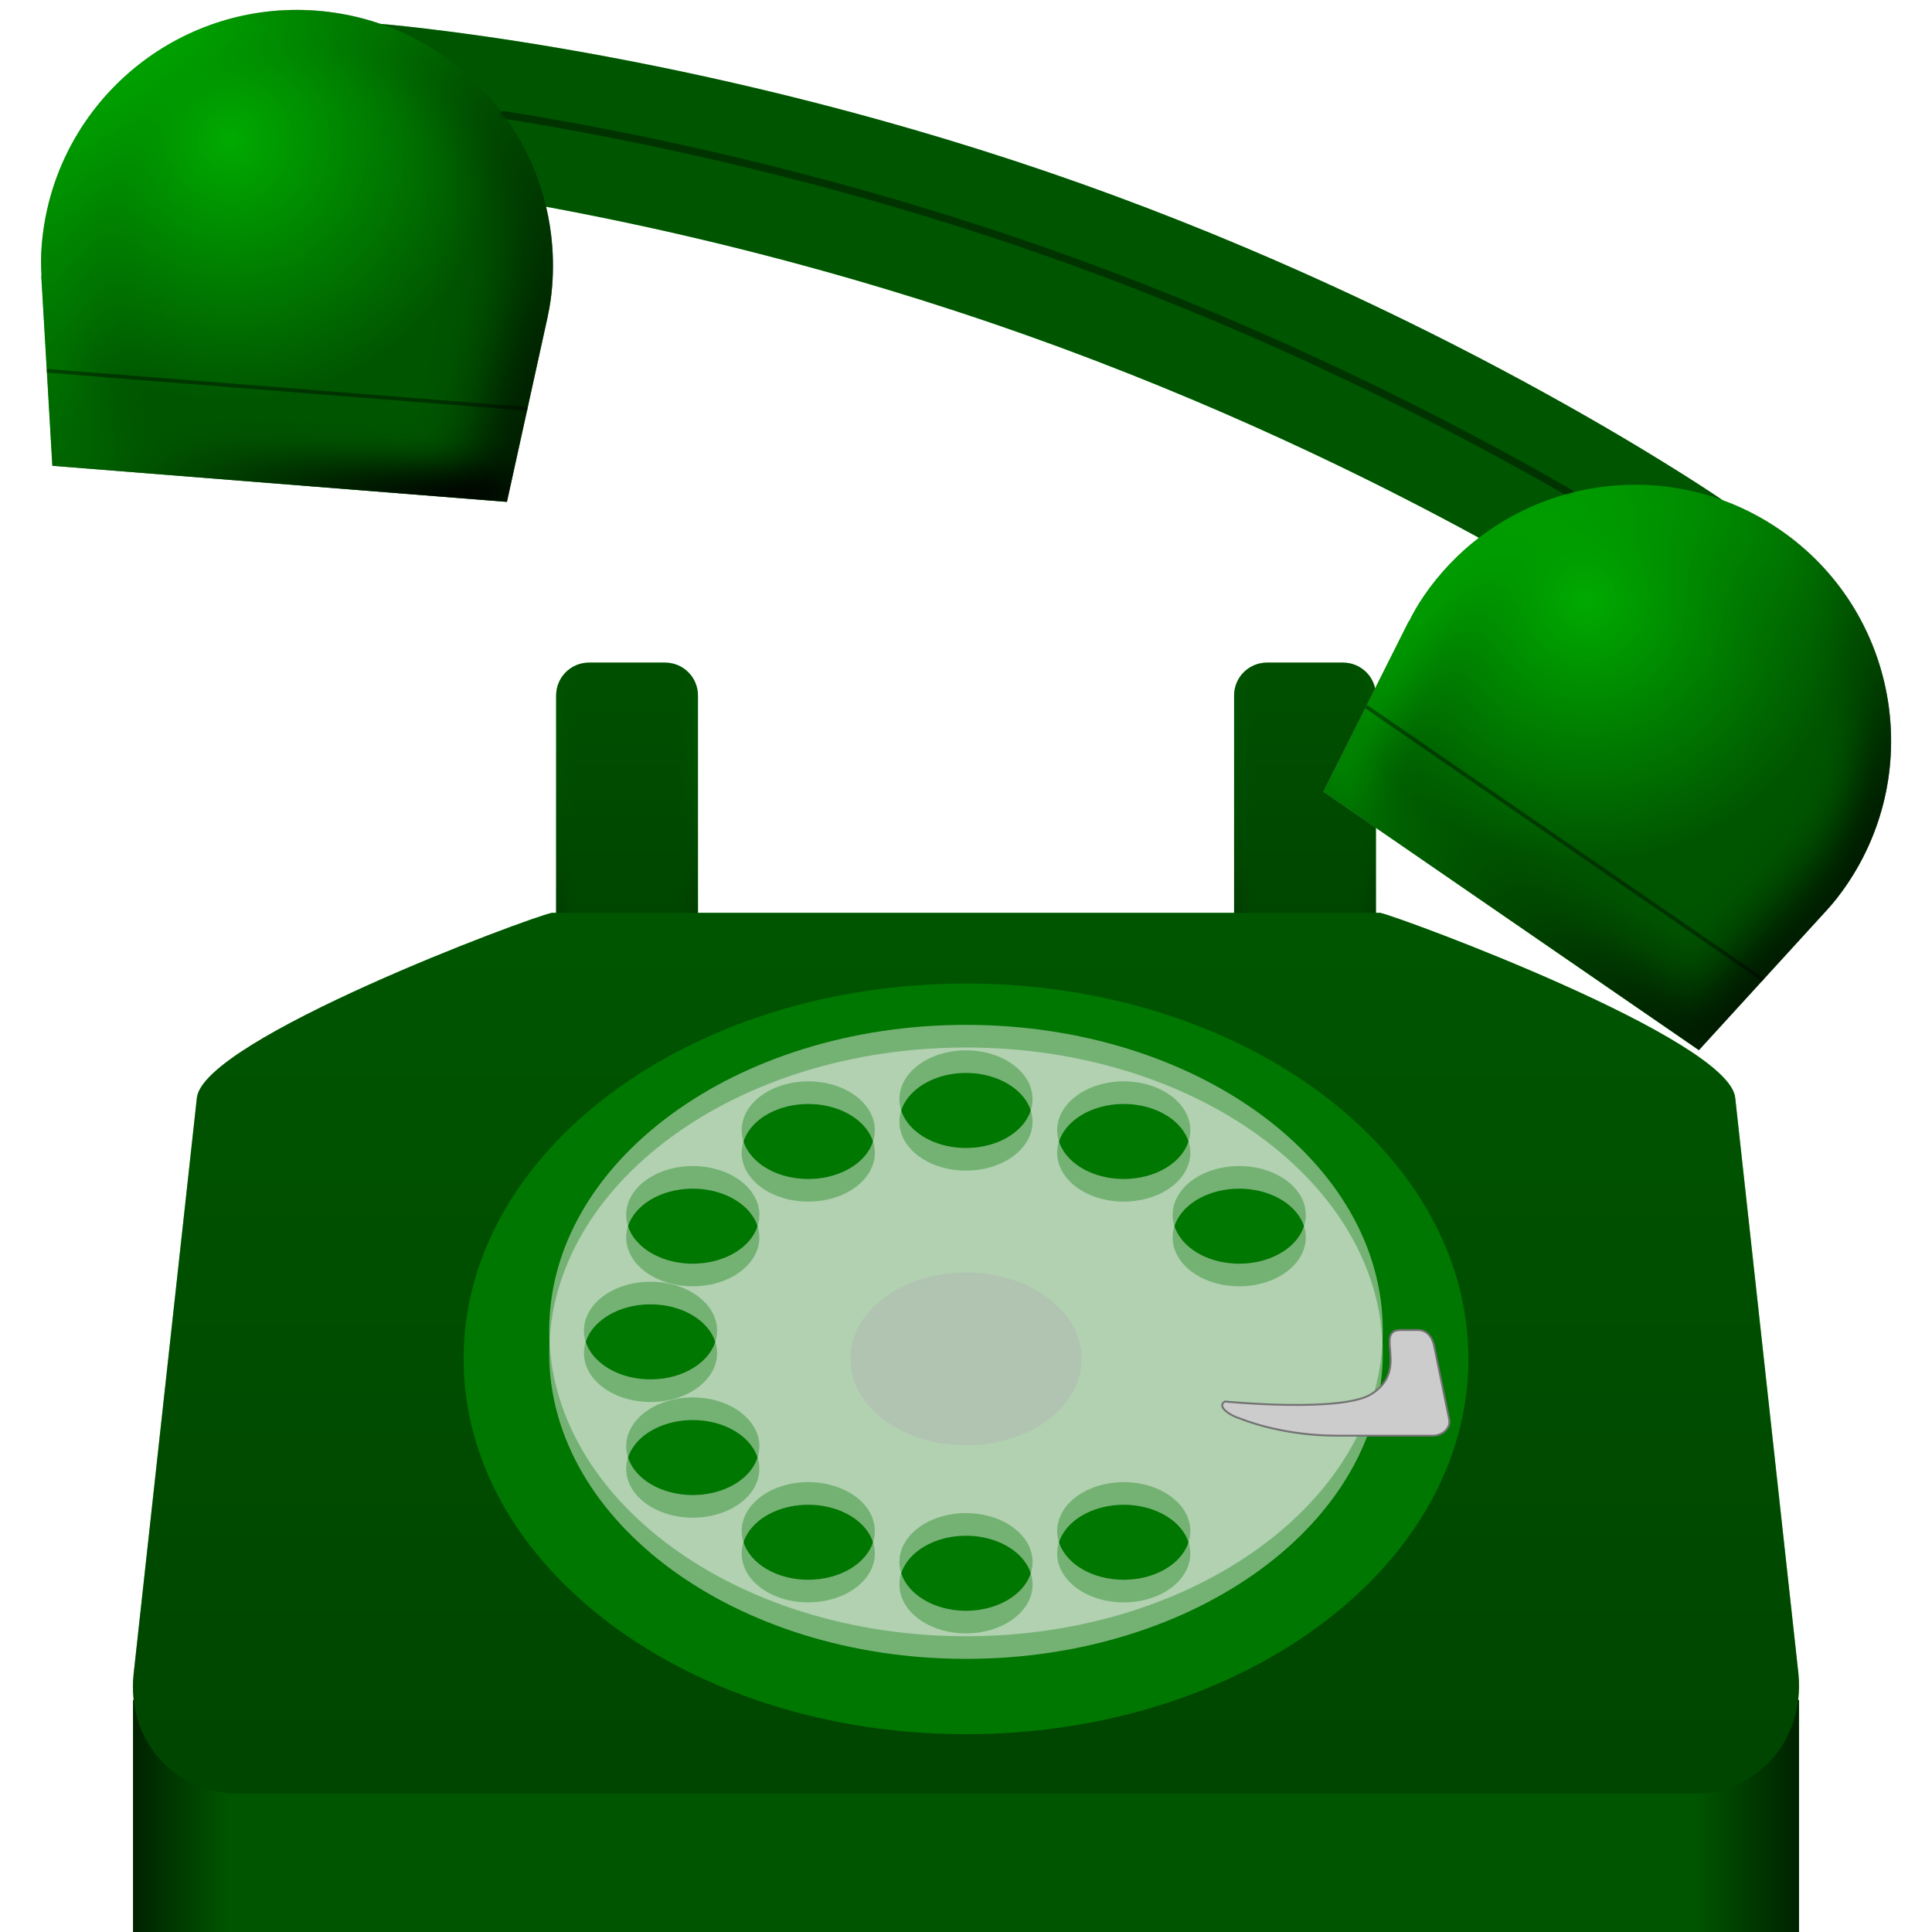
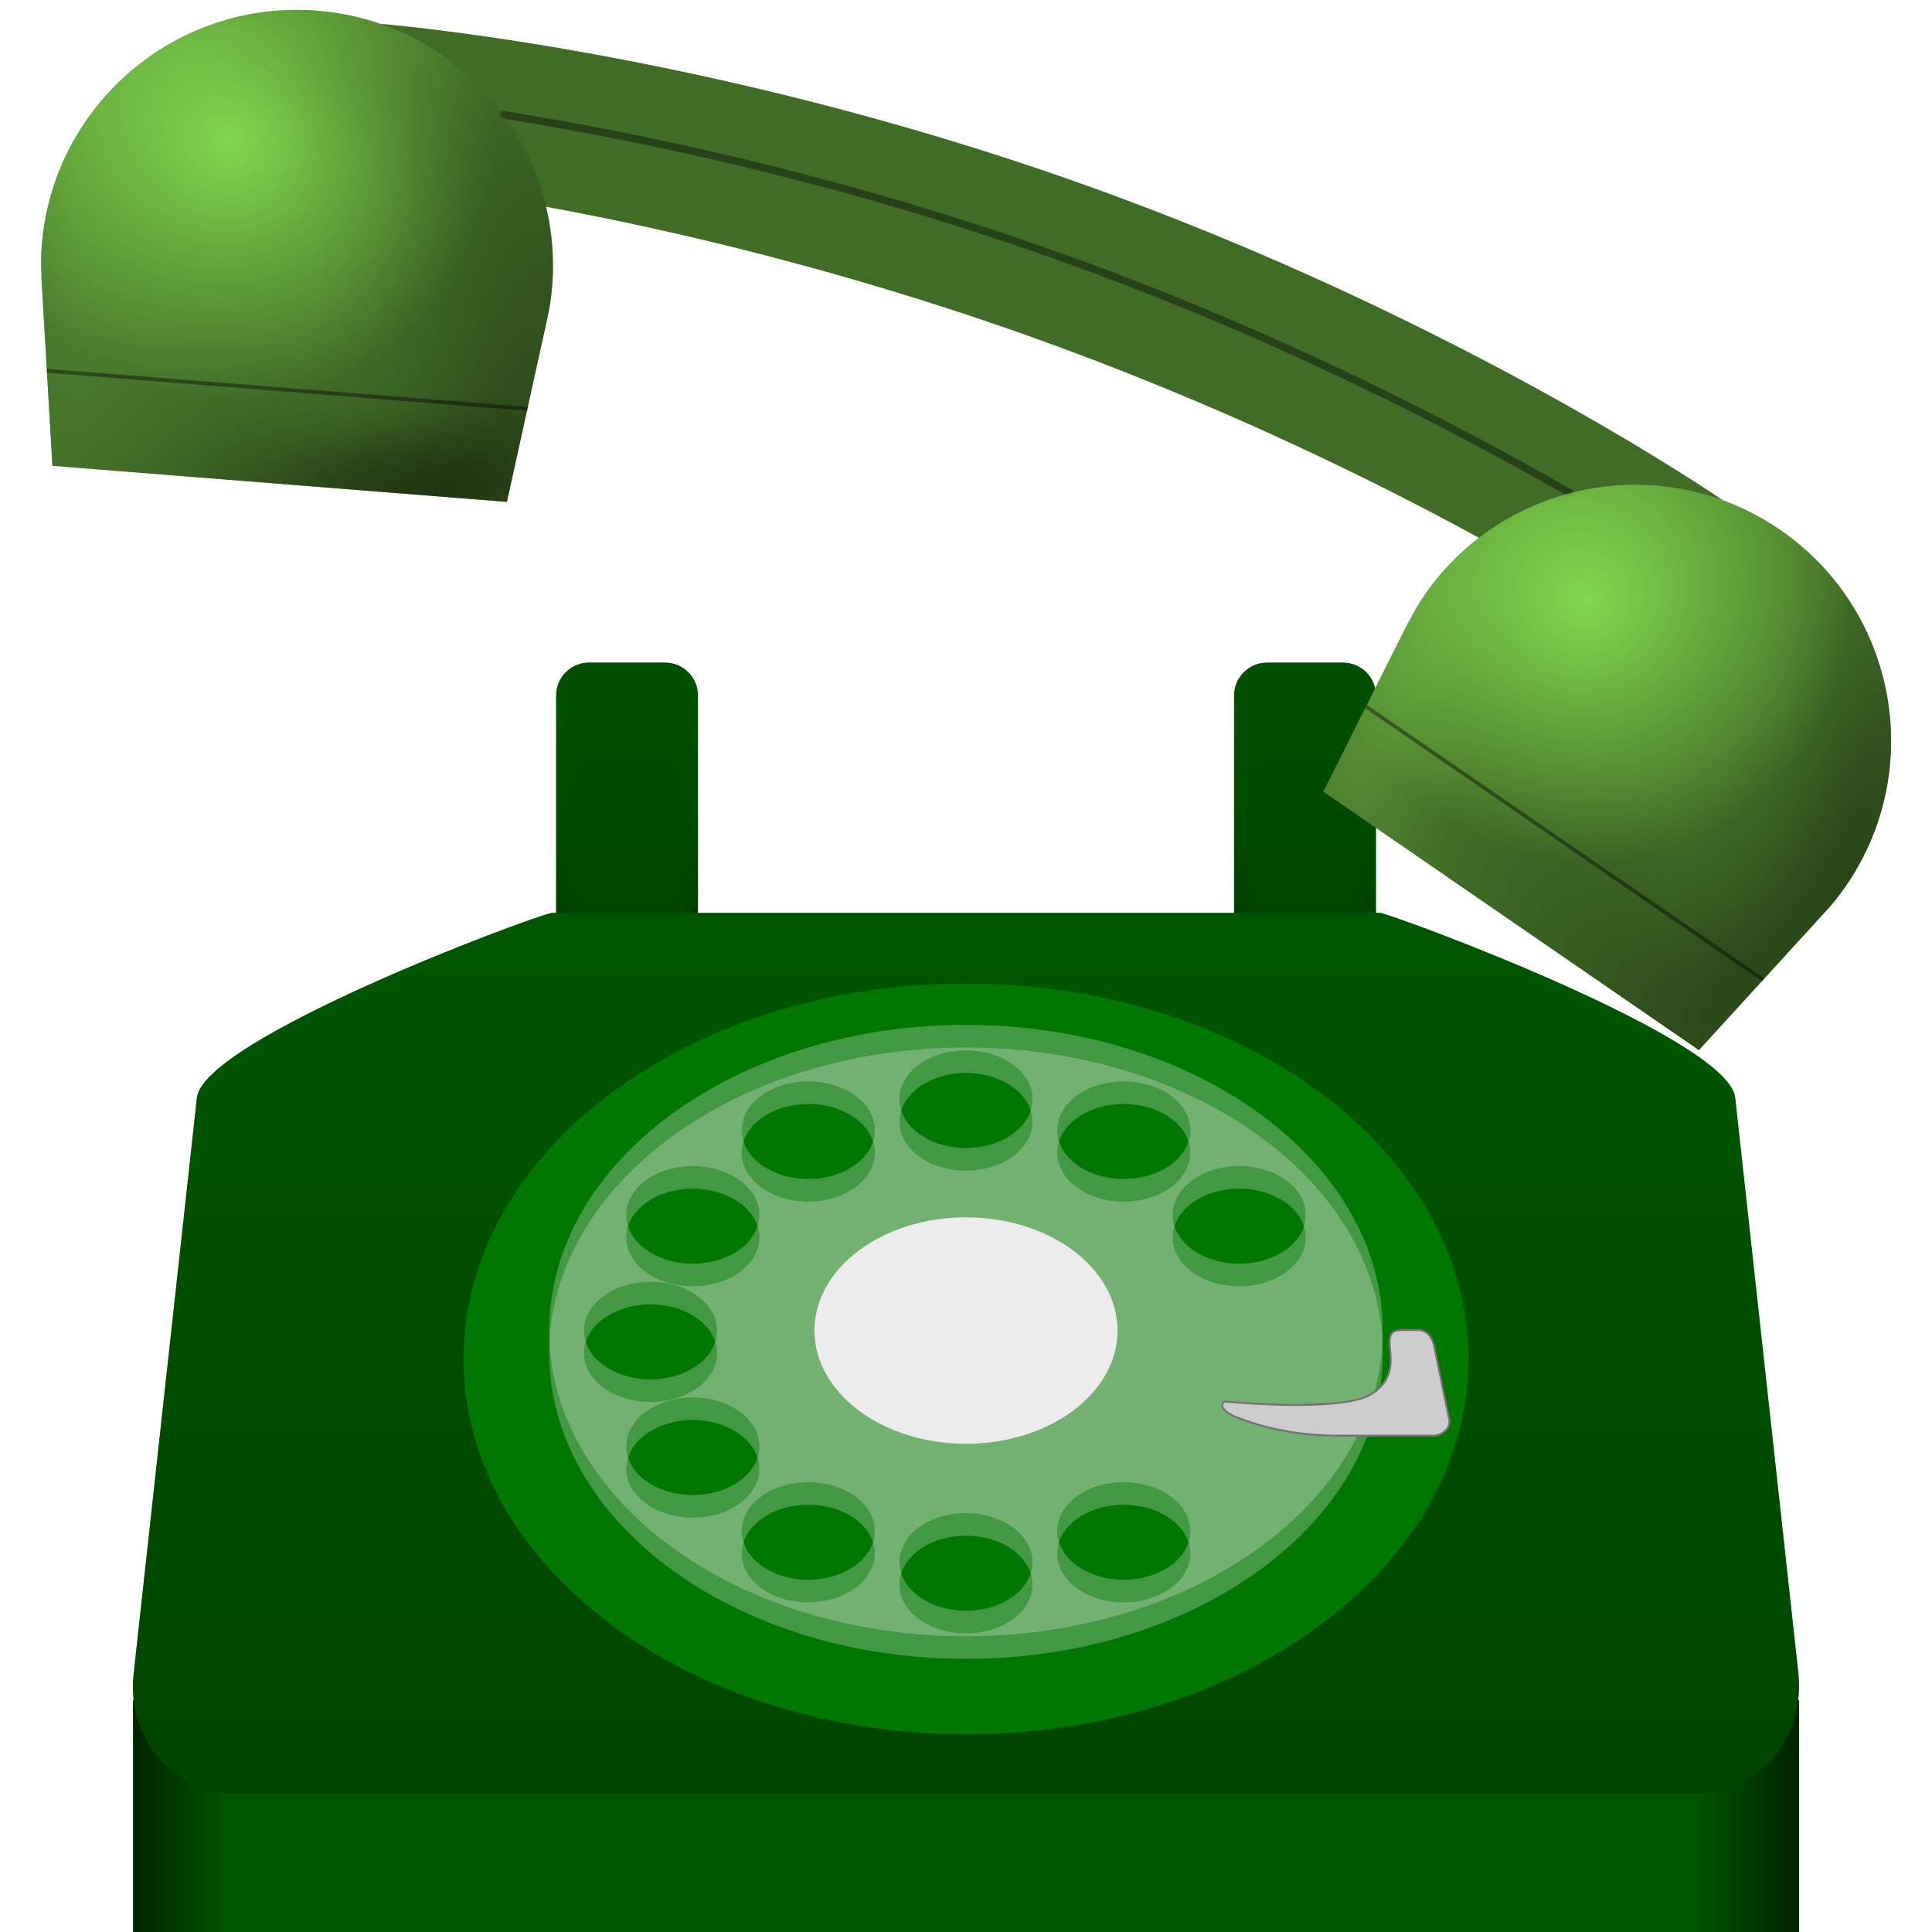
<svg xmlns="http://www.w3.org/2000/svg" xmlns:xlink="http://www.w3.org/1999/xlink" width="512" height="512" viewBox="0 0 135.467 135.467" version="1.1" id="svg5">
  <defs id="defs2">
    <linearGradient id="linearGradient90">
      <stop style="stop-color:#000000;stop-opacity:1;" offset="0" id="stop90" />
      <stop style="stop-color:#ffffff;stop-opacity:1;" offset="1" id="stop91" />
    </linearGradient>
    <linearGradient id="linearGradient88">
      <stop style="stop-color:#ffffff;stop-opacity:1;" offset="0" id="stop89" />
      <stop style="stop-color:#000000;stop-opacity:1;" offset="1" id="stop88" />
    </linearGradient>
    <linearGradient id="linearGradient29">
      <stop style="stop-color:#000000;stop-opacity:1;" offset="0" id="stop29" />
      <stop style="stop-color:#ffffff;stop-opacity:0;" offset="1" id="stop30" />
    </linearGradient>
    <linearGradient id="linearGradient16">
      <stop style="stop-color:#ffffff;stop-opacity:1;" offset="0" id="stop16" />
      <stop style="stop-color:#ffffff;stop-opacity:0;" offset="1" id="stop17" />
    </linearGradient>
    <linearGradient id="linearGradient10">
      <stop style="stop-color:#767676;stop-opacity:1;" offset="0" id="stop10" />
      <stop style="stop-color:#666666;stop-opacity:1;" offset="1" id="stop11" />
    </linearGradient>
    <linearGradient id="linearGradient5">
      <stop style="stop-color:#333333;stop-opacity:1;" offset="0" id="stop7" />
      <stop style="stop-color:#808080;stop-opacity:1;" offset="0.057" id="stop5" />
      <stop style="stop-color:#808080;stop-opacity:1;" offset="0.937" id="stop8" />
      <stop style="stop-color:#333333;stop-opacity:1;" offset="1" id="stop6" />
    </linearGradient>
    <linearGradient id="linearGradient2">
      <stop style="stop-color:#808080;stop-opacity:1;" offset="0" id="stop2" />
      <stop style="stop-color:#666666;stop-opacity:1;" offset="1" id="stop3" />
    </linearGradient>
    <linearGradient xlink:href="#linearGradient2" id="linearGradient3" x1="80.792" y1="52.809" x2="80.792" y2="140.202" gradientUnits="userSpaceOnUse" gradientTransform="matrix(1.28677,0,0,0.7470794,-36.13177,24.55382)" />
    <linearGradient xlink:href="#linearGradient5" id="linearGradient6" x1="10.045" y1="98.228" x2="126.856" y2="98.228" gradientUnits="userSpaceOnUse" gradientTransform="translate(-0.717506)" />
    <clipPath clipPathUnits="userSpaceOnUse" id="clipPath15">
      <path style="baseline-shift:baseline;display:inline;overflow:visible;vector-effect:none;fill:#00ffff;stroke-width:1;stroke-linecap:round;stroke-linejoin:round;stroke-miterlimit:12;paint-order:markers stroke fill;enable-background:accumulate;stop-color:#000000" d="m 124.796,-5.081 c -9.576,-2.566 -19.419,3.117 -21.985,12.692 -0.197,0.735 -0.315,1.418 -0.396,2.076 l -0.017,-0.005 -1.655,13.243 30.879,8.274 5.188,-12.296 c 0.256,-0.607 0.483,-1.272 0.678,-2.001 2.566,-9.576 -3.117,-19.418 -12.693,-21.984 z" id="path16" />
    </clipPath>
    <filter style="color-interpolation-filters:sRGB" id="filter16" x="-0.116" y="-0.118" width="1.233" height="1.236">
      <feGaussianBlur stdDeviation="2.019" id="feGaussianBlur16" />
    </filter>
    <radialGradient xlink:href="#linearGradient16" id="radialGradient17" cx="27.222" cy="4.008" fx="27.222" fy="4.008" r="18.681" gradientTransform="matrix(-1,0,0,0.9875854,138.1049,52.50493)" gradientUnits="userSpaceOnUse" />
    <radialGradient xlink:href="#linearGradient16" id="radialGradient18" gradientUnits="userSpaceOnUse" gradientTransform="matrix(1,0,0,0.9875854,-2.63827,52.50481)" cx="13.159" cy="5.388" fx="13.159" fy="5.388" r="18.681" />
    <clipPath clipPathUnits="userSpaceOnUse" id="clipPath28">
      <path style="baseline-shift:baseline;display:inline;overflow:visible;vector-effect:none;stroke-width:1;stroke-linecap:round;stroke-linejoin:round;stroke-miterlimit:12;paint-order:markers stroke fill;enable-background:accumulate;stop-color:#000000" d="m 34.504,5.956 c -1.28,0 -2.31,1.031 -2.31,2.31 V 24.919 c 0,1.28 1.031,2.31 2.31,2.31 h 5.324 c 1.28,0 2.31,-1.03 2.31,-2.31 V 8.266 c 0,-1.28 -1.031,-2.31 -2.31,-2.31 z m 47.537,0 c -1.28,0 -2.31,1.031 -2.31,2.31 V 24.919 c 0,1.28 1.031,2.31 2.31,2.31 h 5.324 c 1.28,0 2.31,-1.03 2.31,-2.31 V 8.266 c 0,-1.28 -1.031,-2.31 -2.31,-2.31 z" id="path29" />
    </clipPath>
    <filter style="color-interpolation-filters:sRGB" id="filter29" x="-0.021" y="-0.056" width="1.042" height="1.111">
      <feGaussianBlur stdDeviation="0.518" id="feGaussianBlur29" />
    </filter>
    <linearGradient xlink:href="#linearGradient10" id="linearGradient59" gradientUnits="userSpaceOnUse" x1="67.733" y1="48.048" x2="67.733" y2="67.733" />
    <radialGradient xlink:href="#linearGradient16" id="radialGradient59" gradientUnits="userSpaceOnUse" gradientTransform="matrix(-0.9424176,-0.3344384,-0.3302865,0.9307179,138.1036,47.42745)" cx="27.222" cy="4.008" fx="27.222" fy="4.008" r="18.681" />
    <radialGradient xlink:href="#linearGradient16" id="radialGradient60" gradientUnits="userSpaceOnUse" gradientTransform="matrix(0.9424176,0.3344384,-0.3302865,0.9307179,5.464771,0.3574022)" cx="13.159" cy="5.388" fx="13.159" fy="5.388" r="18.681" />
    <linearGradient xlink:href="#linearGradient29" id="linearGradient60" gradientUnits="userSpaceOnUse" x1="60.935" y1="27.758" x2="60.935" y2="5.426" />
    <linearGradient xlink:href="#linearGradient88" id="linearGradient89" x1="106.172" y1="1.35" x2="135.409" y2="22.753" gradientUnits="userSpaceOnUse" />
-     <filter style="color-interpolation-filters:sRGB" id="filter89" x="-0.13" y="-0.131" width="1.26" height="1.263">
-       <feGaussianBlur stdDeviation="2.25" id="feGaussianBlur89" />
+     <filter style="color-interpolation-filters:sRGB" id="filter89" x="-0.292" y="-0.295" width="1.584" height="1.591">
+       <feGaussianBlur stdDeviation="5.063" id="feGaussianBlur89" />
    </filter>
    <linearGradient xlink:href="#linearGradient90" id="linearGradient91" x1="101.293" y1="14.238" x2="135.107" y2="1.782" gradientUnits="userSpaceOnUse" />
-     <filter style="color-interpolation-filters:sRGB" id="filter91" x="-0.116" y="-0.118" width="1.233" height="1.236">
-       <feGaussianBlur stdDeviation="2.019" id="feGaussianBlur91" />
+     <filter style="color-interpolation-filters:sRGB" id="filter91" x="-0.262" y="-0.265" width="1.524" height="1.53">
+       <feGaussianBlur stdDeviation="4.542" id="feGaussianBlur91" />
    </filter>
  </defs>
  <g id="layer1">
    <path id="rect1" style="opacity:1;fill:url(#linearGradient6);stroke-width:0.529;stroke-linecap:round;stroke-linejoin:round;stroke-miterlimit:12;paint-order:markers stroke fill" d="M 9.328,119.197 H 126.139 v 16.27 H 9.328 Z" />
    <g id="g77" style="display:none">
      <path id="path47" style="fill:#808080;fill-opacity:1;stroke-width:0.529;stroke-linecap:round;stroke-linejoin:round;stroke-miterlimit:12;paint-order:markers stroke fill" d="m 17.615,46.698 c 0,0 21.863,-5.923 50.118,-5.923 28.255,0 50.118,5.923 50.118,5.923 v 5.648 5.648 c 0,0 -21.377,-5.923 -50.118,-5.923 -28.741,0 -50.118,5.923 -50.118,5.923 v -5.648 z" />
      <path id="path48" style="fill:#808080;fill-opacity:1;stroke-width:0.529;stroke-linecap:round;stroke-linejoin:round;stroke-miterlimit:12;paint-order:markers stroke fill" d="M 13.309,47.265 C 3.733,49.831 -1.95,59.674 0.616,69.249 0.813,69.984 1.052,70.634 1.311,71.246 l -0.017,0.005 5.188,12.296 L 37.361,75.273 35.707,62.029 C 35.625,61.376 35.488,60.686 35.293,59.958 32.727,50.382 22.885,44.699 13.309,47.265 Z" />
      <path id="path49" style="fill:#808080;fill-opacity:1;stroke-width:0.529;stroke-linecap:round;stroke-linejoin:round;stroke-miterlimit:12;paint-order:markers stroke fill" d="m 122.158,47.265 c -9.576,-2.566 -19.419,3.117 -21.985,12.692 -0.197,0.735 -0.315,1.418 -0.396,2.076 l -0.017,-0.005 -1.655,13.243 30.879,8.274 5.188,-12.296 c 0.256,-0.607 0.483,-1.272 0.678,-2.001 2.566,-9.576 -3.117,-19.418 -12.693,-21.984 z" />
      <path id="path50" style="display:inline;opacity:0.4;fill:none;stroke:#000000;stroke-width:0.529;stroke-linecap:round;stroke-linejoin:round;stroke-miterlimit:12;stroke-opacity:1;paint-order:markers stroke fill" d="m 107.404,49.77 c -9.07,-1.673 -23.297,-3.662 -39.67,-3.662 -16.373,0 -30.601,1.989 -39.67,3.662" />
      <path style="baseline-shift:baseline;display:inline;overflow:visible;opacity:0.1;mix-blend-mode:normal;vector-effect:none;stroke-linecap:round;stroke-linejoin:round;stroke-miterlimit:12;paint-order:markers stroke fill;filter:url(#filter16);enable-background:accumulate;stop-color:#000000" d="m 121.34,-7.775 c -9.306,-0.552 -18.068,5.492 -20.572,14.838 -0.222,0.83 -0.353,1.6 -0.443,2.316 a 2.117,2.117 0 0 0 -0.025,0.041 L 98.643,22.664 a 2.117,2.117 0 0 0 1.553,2.307 l 30.879,8.273 a 2.117,2.117 0 0 0 2.498,-1.221 l 5.189,-12.297 c 0.298,-0.705 0.554,-1.463 0.771,-2.275 2.862,-10.681 -3.509,-21.714 -14.189,-24.576 -1.335,-0.358 -2.674,-0.572 -4.004,-0.65 z m -0.264,4.221 c 1.052,0.064 2.113,0.234 3.172,0.518 8.471,2.27 13.465,10.922 11.195,19.393 -0.173,0.644 -0.367,1.216 -0.582,1.725 l -4.473,10.598 -27.316,-7.318 1.422,-11.375 a 2.117,2.117 0 0 0 0.021,-0.037 c 0.073,-0.589 0.173,-1.167 0.34,-1.789 1.986,-7.412 8.859,-12.162 16.221,-11.713 z" id="path52" clip-path="url(#clipPath15)" transform="translate(-2.638283,52.34651)" />
      <path id="path53" style="display:inline;fill:url(#radialGradient17);stroke-width:0.529;stroke-linecap:round;stroke-linejoin:round;stroke-miterlimit:12;paint-order:markers stroke fill" d="m 122.157,47.265 c 9.576,2.566 15.259,12.408 12.693,21.984 -0.197,0.735 -0.436,1.385 -0.695,1.996 l 0.017,0.005 -5.188,12.296 -30.879,-8.274 1.655,-13.243 c 0.082,-0.654 0.218,-1.343 0.413,-2.072 2.566,-9.576 12.408,-15.258 21.984,-12.692 z" />
      <path id="path54" style="display:inline;fill:url(#radialGradient18);stroke-width:0.529;stroke-linecap:round;stroke-linejoin:round;stroke-miterlimit:12;paint-order:markers stroke fill" d="M 13.309,47.265 C 3.733,49.831 -1.95,59.674 0.616,69.249 c 0.197,0.735 0.436,1.385 0.695,1.996 l -0.017,0.005 5.188,12.296 L 37.361,75.273 35.707,62.029 C 35.625,61.376 35.488,60.686 35.293,59.958 32.727,50.382 22.885,44.699 13.309,47.265 Z" />
      <path style="baseline-shift:baseline;display:inline;overflow:visible;opacity:0.1;mix-blend-mode:normal;vector-effect:none;stroke-linecap:round;stroke-linejoin:round;stroke-miterlimit:12;paint-order:markers stroke fill;filter:url(#filter16);enable-background:accumulate;stop-color:#000000" d="m 121.34,-7.775 c -9.306,-0.552 -18.068,5.492 -20.572,14.838 -0.222,0.83 -0.353,1.6 -0.443,2.316 a 2.117,2.117 0 0 0 -0.025,0.041 L 98.643,22.664 a 2.117,2.117 0 0 0 1.553,2.307 l 30.879,8.273 a 2.117,2.117 0 0 0 2.498,-1.221 l 5.189,-12.297 c 0.298,-0.705 0.554,-1.463 0.771,-2.275 2.862,-10.681 -3.509,-21.714 -14.189,-24.576 -1.335,-0.358 -2.674,-0.572 -4.004,-0.65 z m -0.264,4.221 c 1.052,0.064 2.113,0.234 3.172,0.518 8.471,2.27 13.465,10.922 11.195,19.393 -0.173,0.644 -0.367,1.216 -0.582,1.725 l -4.473,10.598 -27.316,-7.318 1.422,-11.375 a 2.117,2.117 0 0 0 0.021,-0.037 c 0.073,-0.589 0.173,-1.167 0.34,-1.789 1.986,-7.412 8.859,-12.162 16.221,-11.713 z" id="path55" clip-path="url(#clipPath15)" transform="matrix(-1,0,0,1,138.1029,52.34481)" />
      <path style="opacity:0.4;fill:none;stroke:#000000;stroke-width:0.265px;stroke-linecap:butt;stroke-linejoin:miter;stroke-opacity:1" d="m 98.933,68.651 32.646,8.747" id="path57" />
      <path style="opacity:0.4;fill:none;stroke:#000000;stroke-width:0.265px;stroke-linecap:butt;stroke-linejoin:miter;stroke-opacity:1" d="M 36.532,68.649 3.886,77.397" id="path58" />
      <path id="path67" style="display:none;opacity:1;mix-blend-mode:color;fill:#aa0000;stroke-width:0.529;stroke-linecap:round;stroke-linejoin:round;stroke-miterlimit:12;paint-order:markers stroke fill" d="m 67.732,40.775 c -26.753,0 -47.776,5.31 -49.935,5.875 -1.484,0.014 -2.99,0.213 -4.489,0.615 -9.576,2.566 -15.259,12.408 -12.693,21.984 0.197,0.735 0.436,1.385 0.695,1.996 l -0.017,0.005 5.188,12.296 30.879,-8.274 -1.655,-13.243 c -0.082,-0.654 -0.218,-1.343 -0.413,-2.072 -0.499,-1.86 -1.271,-3.574 -2.264,-5.109 8.849,-1.417 20.931,-2.777 34.704,-2.777 13.773,0 25.856,1.36 34.704,2.777 -0.993,1.535 -1.766,3.248 -2.264,5.109 -0.197,0.735 -0.314,1.418 -0.396,2.076 l -0.018,-0.005 -1.655,13.243 30.879,8.274 5.189,-12.296 c 0.256,-0.607 0.483,-1.272 0.678,-2.001 2.566,-9.576 -3.117,-19.418 -12.693,-21.984 -1.499,-0.402 -3.006,-0.601 -4.489,-0.615 -2.155,-0.563 -23.18,-5.875 -49.935,-5.875 z" />
      <path id="path88" style="display:inline;opacity:1;mix-blend-mode:multiply;fill:#aa0000;stroke-width:0.529;stroke-linecap:round;stroke-linejoin:round;stroke-miterlimit:12;paint-order:markers stroke fill" d="m 67.732,40.775 c -26.753,0 -47.776,5.31 -49.935,5.875 -1.484,0.014 -2.99,0.213 -4.489,0.615 -9.576,2.566 -15.259,12.408 -12.693,21.984 0.197,0.735 0.436,1.385 0.695,1.996 l -0.017,0.005 5.188,12.296 30.879,-8.274 -1.655,-13.243 c -0.082,-0.654 -0.218,-1.343 -0.413,-2.072 -0.499,-1.86 -1.271,-3.574 -2.264,-5.109 8.849,-1.417 20.931,-2.777 34.704,-2.777 13.773,0 25.856,1.36 34.704,2.777 -0.993,1.535 -1.766,3.248 -2.264,5.109 -0.197,0.735 -0.314,1.418 -0.396,2.076 l -0.018,-0.005 -1.655,13.243 30.879,8.274 5.189,-12.296 c 0.256,-0.607 0.483,-1.272 0.678,-2.001 2.566,-9.576 -3.117,-19.418 -12.693,-21.984 -1.499,-0.402 -3.006,-0.601 -4.489,-0.615 -2.155,-0.563 -23.18,-5.875 -49.935,-5.875 z" />
    </g>
    <path id="rect8" style="fill:url(#linearGradient59);stroke-width:0.529;stroke-linecap:round;stroke-linejoin:round;stroke-miterlimit:12;paint-order:markers stroke fill" d="m 41.303,46.46 c -1.28,0 -2.31,1.031 -2.31,2.31 v 16.653 c 0,1.28 1.031,2.31 2.31,2.31 h 5.324 c 1.28,0 2.31,-1.03 2.31,-2.31 v -16.653 c 0,-1.28 -1.031,-2.31 -2.31,-2.31 z m 47.537,0 c -1.28,0 -2.31,1.031 -2.31,2.31 v 16.653 c 0,1.28 1.031,2.31 2.31,2.31 h 5.324 c 1.28,0 2.31,-1.03 2.31,-2.31 v -16.653 c 0,-1.28 -1.031,-2.31 -2.31,-2.31 z" />
    <path style="baseline-shift:baseline;display:inline;overflow:visible;opacity:0.4;vector-effect:none;fill:url(#linearGradient60);stroke-linecap:round;stroke-linejoin:round;stroke-miterlimit:12;paint-order:markers stroke fill;filter:url(#filter29);enable-background:accumulate;stop-color:#000000" d="m 34.504,5.426 c -1.564,0 -2.84,1.276 -2.84,2.84 v 16.654 c 10e-7,1.564 1.276,2.838 2.84,2.838 h 5.324 c 1.564,0 2.84,-1.274 2.84,-2.838 V 8.266 c 0,-1.564 -1.276,-2.84 -2.84,-2.84 z m 47.537,0 c -1.564,0 -2.84,1.276 -2.84,2.84 v 16.654 c 0,1.564 1.276,2.838 2.84,2.838 h 5.324 c 1.564,0 2.84,-1.274 2.84,-2.838 V 8.266 c 0,-1.564 -1.276,-2.84 -2.84,-2.84 z M 34.504,6.484 h 5.324 c 0.996,0 1.781,0.785 1.781,1.781 v 16.654 c 0,0.996 -0.785,1.779 -1.781,1.779 h -5.324 c -0.996,0 -1.781,-0.784 -1.781,-1.779 V 8.266 c 0,-0.996 0.785,-1.781 1.781,-1.781 z m 47.537,0 h 5.324 c 0.996,0 1.781,0.785 1.781,1.781 v 16.654 c 0,0.996 -0.785,1.779 -1.781,1.779 h -5.324 c -0.996,0 -1.781,-0.784 -1.781,-1.779 V 8.266 c 0,-0.996 0.785,-1.781 1.781,-1.781 z" id="path27" clip-path="url(#clipPath28)" transform="translate(6.798762,40.50498)" />
    <path id="rect2" style="display:inline;opacity:1;fill:url(#linearGradient3);stroke-width:0.529;stroke-linecap:round;stroke-linejoin:round;stroke-miterlimit:12;paint-order:markers stroke fill" d="M 38.695,64.006 C 37.001,64.358 14.253,72.866 13.802,76.978 L 9.37,117.353 c -0.509,4.636 2.822,8.406 7.34,8.406 h 50.929 0.189 50.93 c 4.518,0 7.791,-3.763 7.34,-8.406 L 121.667,76.978 C 121.265,72.833 98.158,64.293 96.774,64.006 Z" />
    <ellipse style="display:inline;opacity:1;fill:#b3b3b3;fill-opacity:1;stroke:none;stroke-width:4.233;stroke-linecap:round;stroke-linejoin:round;stroke-miterlimit:12;stroke-dasharray:none;stroke-opacity:1;paint-order:markers stroke fill" id="path21" cx="67.733" cy="95.281" rx="35.227" ry="26.317" />
-     <ellipse style="display:inline;opacity:1;fill:#666666;fill-opacity:1;stroke:none;stroke-width:4.233;stroke-linecap:round;stroke-linejoin:round;stroke-miterlimit:12;stroke-dasharray:none;stroke-opacity:1;paint-order:markers stroke fill" id="ellipse13" cx="67.733" cy="95.281" rx="8.105" ry="6.055" />
    <path id="path60" style="display:none;opacity:1;mix-blend-mode:multiply;fill:#d40000;stroke-width:0.529;stroke-linecap:round;stroke-linejoin:round;stroke-miterlimit:12;paint-order:markers stroke fill" d="m 41.307,46.46 c -1.28,0 -2.311,1.031 -2.311,2.31 v 15.236 h -0.297 c -1.694,0.351 -24.442,8.86 -24.893,12.972 L 9.374,117.353 c -0.07,0.633 -0.067,1.251 0,1.844 h -0.042 v 16.27 H 126.142 v -16.27 h -0.057 c 0.071,-0.594 0.079,-1.211 0.018,-1.844 L 121.671,76.978 C 121.269,72.833 98.162,64.293 96.778,64.006 h -0.3 V 48.771 c 0,-1.28 -1.031,-2.31 -2.31,-2.31 h -5.324 c -1.28,0 -2.31,1.031 -2.31,2.31 V 64.006 H 48.94 V 48.771 c 0,-1.28 -1.031,-2.31 -2.31,-2.31 z" />
    <path id="path87" style="display:inline;opacity:1;mix-blend-mode:multiply;fill:#00aa00;stroke-width:0.529;stroke-linecap:round;stroke-linejoin:round;stroke-miterlimit:12;paint-order:markers stroke fill" d="m 41.307,46.46 c -1.28,0 -2.311,1.031 -2.311,2.31 v 15.236 h -0.297 c -1.694,0.351 -24.442,8.86 -24.893,12.972 L 9.374,117.353 c -0.07,0.633 -0.067,1.251 0,1.844 h -0.042 v 16.27 H 126.142 v -16.27 h -0.057 c 0.071,-0.594 0.079,-1.211 0.018,-1.844 L 121.671,76.978 C 121.269,72.833 98.162,64.293 96.778,64.006 h -0.3 V 48.771 c 0,-1.28 -1.031,-2.31 -2.31,-2.31 h -5.324 c -1.28,0 -2.31,1.031 -2.31,2.31 V 64.006 H 48.94 V 48.771 c 0,-1.28 -1.031,-2.31 -2.31,-2.31 z" />
    <g id="g87" style="display:inline">
      <path id="rect3" style="fill:#808080;stroke-width:0.529;stroke-linecap:round;stroke-linejoin:round;stroke-miterlimit:12;paint-order:markers stroke fill;fill-opacity:1" d="m 26.494,1.659 c 0,0 22.585,1.73 49.213,11.18 26.628,9.449 45.251,22.343 45.251,22.343 l -1.889,5.323 -1.889,5.323 c 0,0 -18.165,-12.731 -45.251,-22.343 C 44.843,13.873 22.716,12.305 22.716,12.305 l 1.889,-5.323 z" />
      <path id="path3" style="display:inline;fill:#808080;fill-opacity:1;stroke-width:0.529;stroke-linecap:round;stroke-linejoin:round;stroke-miterlimit:12;paint-order:markers stroke fill" d="M 22.246,0.753 C 12.364,-0.032 3.716,7.344 2.932,17.226 c -0.06,0.758 -0.052,1.451 -0.012,2.114 l -0.018,-0.002 0.777,13.324 31.868,2.53 2.869,-13.034 c 0.142,-0.643 0.244,-1.339 0.303,-2.091 C 39.504,10.184 32.129,1.537 22.246,0.753 Z" />
      <path id="path9" style="display:inline;fill:#808080;fill-opacity:1;stroke-width:0.529;stroke-linecap:round;stroke-linejoin:round;stroke-miterlimit:12;paint-order:markers stroke fill" d="m 124.827,37.156 c -8.166,-5.621 -19.343,-3.557 -24.964,4.609 -0.431,0.627 -0.771,1.231 -1.068,1.824 l -0.015,-0.01 -5.989,11.927 26.334,18.125 9.002,-9.853 c 0.444,-0.486 0.88,-1.038 1.308,-1.659 5.621,-8.166 3.557,-19.342 -4.609,-24.963 z" />
      <path id="path11" style="display:inline;opacity:0.4;fill:none;stroke:#000000;stroke-width:0.529;stroke-linecap:round;stroke-linejoin:round;stroke-miterlimit:12;stroke-opacity:1;paint-order:markers stroke fill" d="M 110.085,34.582 C 102.097,29.973 89.354,23.34 73.923,17.864 58.493,12.388 44.42,9.505 35.313,8.048" />
-       <path style="baseline-shift:baseline;display:inline;overflow:visible;opacity:1;mix-blend-mode:normal;vector-effect:none;stroke-linecap:round;stroke-linejoin:round;stroke-miterlimit:12;paint-order:markers stroke fill;enable-background:accumulate;stop-color:#000000;fill:url(#linearGradient89);filter:url(#filter89)" d="m 121.34,-7.775 c -9.306,-0.552 -18.068,5.492 -20.572,14.838 -0.222,0.83 -0.353,1.6 -0.443,2.316 a 2.117,2.117 0 0 0 -0.025,0.041 L 98.643,22.664 a 2.117,2.117 0 0 0 1.553,2.307 l 30.879,8.273 a 2.117,2.117 0 0 0 2.498,-1.221 l 5.189,-12.297 c 0.298,-0.705 0.554,-1.463 0.771,-2.275 2.862,-10.681 -3.509,-21.714 -14.189,-24.576 -1.335,-0.358 -2.674,-0.572 -4.004,-0.65 z m -0.264,4.221 c 1.052,0.064 2.113,0.234 3.172,0.518 8.471,2.27 13.465,10.922 11.195,19.393 -0.173,0.644 -0.367,1.216 -0.582,1.725 l -4.473,10.598 -27.316,-7.318 1.422,-11.375 a 2.117,2.117 0 0 0 0.021,-0.037 c 0.073,-0.589 0.173,-1.167 0.34,-1.789 1.986,-7.412 8.859,-12.162 16.221,-11.713 z" id="path14" clip-path="url(#clipPath15)" transform="rotate(19.53839,2.154197,16.1275)" />
+       <path style="baseline-shift:baseline;display:inline;overflow:visible;opacity:1;mix-blend-mode:normal;vector-effect:none;fill:url(#linearGradient89);stroke-linecap:round;stroke-linejoin:round;stroke-miterlimit:12;paint-order:markers stroke fill;filter:url(#filter89);enable-background:accumulate;stop-color:#000000" d="m 121.34,-7.775 c -9.306,-0.552 -18.068,5.492 -20.572,14.838 -0.222,0.83 -0.353,1.6 -0.443,2.316 a 2.117,2.117 0 0 0 -0.025,0.041 L 98.643,22.664 a 2.117,2.117 0 0 0 1.553,2.307 l 30.879,8.273 a 2.117,2.117 0 0 0 2.498,-1.221 l 5.189,-12.297 c 0.298,-0.705 0.554,-1.463 0.771,-2.275 2.862,-10.681 -3.509,-21.714 -14.189,-24.576 -1.335,-0.358 -2.674,-0.572 -4.004,-0.65 z m -0.264,4.221 c 1.052,0.064 2.113,0.234 3.172,0.518 8.471,2.27 13.465,10.922 11.195,19.393 -0.173,0.644 -0.367,1.216 -0.582,1.725 l -4.473,10.598 -27.316,-7.318 1.422,-11.375 a 2.117,2.117 0 0 0 0.021,-0.037 c 0.073,-0.589 0.173,-1.167 0.34,-1.789 1.986,-7.412 8.859,-12.162 16.221,-11.713 z" id="path14" clip-path="url(#clipPath15)" transform="rotate(19.53839,2.154197,16.1275)" />
      <path id="path12" style="display:inline;fill:url(#radialGradient59);stroke-width:0.529;stroke-linecap:round;stroke-linejoin:round;stroke-miterlimit:12;paint-order:markers stroke fill" d="m 124.827,37.156 c 8.166,5.621 10.23,16.797 4.61,24.963 -0.431,0.627 -0.874,1.159 -1.323,1.649 l 0.015,0.01 -9.002,9.853 -26.334,-18.125 5.989,-11.927 c 0.296,-0.589 0.655,-1.193 1.082,-1.814 5.621,-8.166 16.797,-10.23 24.963,-4.609 z" />
      <path id="path17" style="display:inline;fill:url(#radialGradient60);stroke-width:0.529;stroke-linecap:round;stroke-linejoin:round;stroke-miterlimit:12;paint-order:markers stroke fill" d="M 22.246,0.753 C 12.364,-0.032 3.716,7.344 2.932,17.226 c -0.06,0.758 -0.052,1.451 -0.012,2.114 l -0.018,-0.002 0.777,13.324 31.868,2.53 2.869,-13.034 c 0.142,-0.643 0.244,-1.339 0.303,-2.091 C 39.504,10.184 32.129,1.537 22.246,0.753 Z" />
-       <path style="baseline-shift:baseline;display:inline;overflow:visible;opacity:1;mix-blend-mode:normal;vector-effect:none;stroke-linecap:round;stroke-linejoin:round;stroke-miterlimit:12;paint-order:markers stroke fill;filter:url(#filter91);enable-background:accumulate;stop-color:#000000;fill:url(#linearGradient91)" d="m 121.34,-7.775 c -9.306,-0.552 -18.068,5.492 -20.572,14.838 -0.222,0.83 -0.353,1.6 -0.443,2.316 a 2.117,2.117 0 0 0 -0.025,0.041 L 98.643,22.664 a 2.117,2.117 0 0 0 1.553,2.307 l 30.879,8.273 a 2.117,2.117 0 0 0 2.498,-1.221 l 5.189,-12.297 c 0.298,-0.705 0.554,-1.463 0.771,-2.275 2.862,-10.681 -3.509,-21.714 -14.189,-24.576 -1.335,-0.358 -2.674,-0.572 -4.004,-0.65 z m -0.264,4.221 c 1.052,0.064 2.113,0.234 3.172,0.518 8.471,2.27 13.465,10.922 11.195,19.393 -0.173,0.644 -0.367,1.216 -0.582,1.725 l -4.473,10.598 -27.316,-7.318 1.422,-11.375 a 2.117,2.117 0 0 0 0.021,-0.037 c 0.073,-0.589 0.173,-1.167 0.34,-1.789 1.986,-7.412 8.859,-12.162 16.221,-11.713 z" id="path18" clip-path="url(#clipPath15)" transform="matrix(-0.9424176,-0.3344384,-0.3344384,0.9424176,138.1553,47.27589)" />
-       <path style="opacity:0.4;fill:none;stroke:#000000;stroke-width:0.265px;stroke-linecap:butt;stroke-linejoin:miter;stroke-opacity:1" d="M 95.787,49.543 123.628,68.705" id="path24" />
-       <path style="opacity:0.4;fill:none;stroke:#000000;stroke-width:0.265px;stroke-linecap:butt;stroke-linejoin:miter;stroke-opacity:1" d="M 36.98,28.672 3.289,25.998" id="path25" />
-       <path id="path77" style="display:inline;mix-blend-mode:multiply;fill:#00aa00;stroke-width:0.529;stroke-linecap:round;stroke-linejoin:round;stroke-miterlimit:12;paint-order:markers stroke fill" d="M 20.397,0.699 C 11.302,0.899 3.655,7.961 2.92,17.225 c -0.06,0.758 -0.052,1.451 -0.012,2.114 l -0.018,-0.001 0.777,13.323 31.868,2.53 2.87,-13.034 c 0.142,-0.643 0.244,-1.339 0.303,-2.091 0.152,-1.92 -0.004,-3.794 -0.426,-5.572 8.813,1.624 20.655,4.383 33.635,8.99 12.98,4.606 23.912,9.929 31.777,14.223 -1.449,1.114 -2.751,2.47 -3.843,4.057 -0.431,0.627 -0.771,1.231 -1.068,1.825 l -0.015,-0.01 -5.988,11.927 26.334,18.124 9.002,-9.853 c 0.444,-0.486 0.88,-1.038 1.308,-1.659 5.621,-8.166 3.557,-19.343 -4.61,-24.963 -1.279,-0.88 -2.631,-1.572 -4.025,-2.081 C 118.948,33.822 100.91,21.786 75.695,12.838 50.484,3.891 28.896,1.864 26.671,1.674 c -1.403,-0.483 -2.889,-0.799 -4.436,-0.922 -0.618,-0.049 -1.231,-0.066 -1.837,-0.053 z" />
+       <path style="baseline-shift:baseline;display:inline;overflow:visible;opacity:1;mix-blend-mode:normal;vector-effect:none;fill:url(#linearGradient91);stroke-linecap:round;stroke-linejoin:round;stroke-miterlimit:12;paint-order:markers stroke fill;filter:url(#filter91);enable-background:accumulate;stop-color:#000000" d="m 121.34,-7.775 c -9.306,-0.552 -18.068,5.492 -20.572,14.838 -0.222,0.83 -0.353,1.6 -0.443,2.316 a 2.117,2.117 0 0 0 -0.025,0.041 L 98.643,22.664 a 2.117,2.117 0 0 0 1.553,2.307 l 30.879,8.273 a 2.117,2.117 0 0 0 2.498,-1.221 l 5.189,-12.297 c 0.298,-0.705 0.554,-1.463 0.771,-2.275 2.862,-10.681 -3.509,-21.714 -14.189,-24.576 -1.335,-0.358 -2.674,-0.572 -4.004,-0.65 z m -0.264,4.221 c 1.052,0.064 2.113,0.234 3.172,0.518 8.471,2.27 13.465,10.922 11.195,19.393 -0.173,0.644 -0.367,1.216 -0.582,1.725 l -4.473,10.598 -27.316,-7.318 1.422,-11.375 a 2.117,2.117 0 0 0 0.021,-0.037 c 0.073,-0.589 0.173,-1.167 0.34,-1.789 1.986,-7.412 8.859,-12.162 16.221,-11.713 z" id="path18" clip-path="url(#clipPath15)" transform="matrix(-0.9424176,-0.3344384,-0.3344384,0.9424176,138.1553,47.27589)" />
+       <path style="display:inline;opacity:0.4;fill:none;stroke:#000000;stroke-width:0.265px;stroke-linecap:butt;stroke-linejoin:miter;stroke-opacity:1" d="M 95.787,49.543 123.628,68.705" id="path24" />
+       <path style="display:inline;opacity:0.4;fill:none;stroke:#000000;stroke-width:0.265px;stroke-linecap:butt;stroke-linejoin:miter;stroke-opacity:1" d="M 36.98,28.672 3.289,25.998" id="path25" />
+       <path id="path77" style="display:inline;mix-blend-mode:multiply;fill:#82d74e;stroke-width:0.529;stroke-linecap:round;stroke-linejoin:round;stroke-miterlimit:12;paint-order:markers stroke fill;fill-opacity:1" d="M 20.397,0.699 C 11.302,0.899 3.655,7.961 2.92,17.225 c -0.06,0.758 -0.052,1.451 -0.012,2.114 l -0.018,-0.001 0.777,13.323 31.868,2.53 2.87,-13.034 c 0.142,-0.643 0.244,-1.339 0.303,-2.091 0.152,-1.92 -0.004,-3.794 -0.426,-5.572 8.813,1.624 20.655,4.383 33.635,8.99 12.98,4.606 23.912,9.929 31.777,14.223 -1.449,1.114 -2.751,2.47 -3.843,4.057 -0.431,0.627 -0.771,1.231 -1.068,1.825 l -0.015,-0.01 -5.988,11.927 26.334,18.124 9.002,-9.853 c 0.444,-0.486 0.88,-1.038 1.308,-1.659 5.621,-8.166 3.557,-19.343 -4.61,-24.963 -1.279,-0.88 -2.631,-1.572 -4.025,-2.081 C 118.948,33.822 100.91,21.786 75.695,12.838 50.484,3.891 28.896,1.864 26.671,1.674 c -1.403,-0.483 -2.889,-0.799 -4.436,-0.922 -0.618,-0.049 -1.231,-0.066 -1.837,-0.053 z" />
    </g>
    <path id="path1" style="display:none;fill:#808080;stroke-width:1.058;stroke-linecap:round;stroke-linejoin:round;stroke-miterlimit:12;paint-order:markers stroke fill" d="m 195.029,27.6 a 29.224,29.224 0 0 0 -29.224,29.224 29.224,29.224 0 0 0 29.224,29.224 29.224,29.224 0 0 0 29.224,-29.224 29.224,29.224 0 0 0 -29.224,-29.224 z m 0,2.436 a 4.668,4.668 0 0 1 4.667,4.667 4.668,4.668 0 0 1 -4.667,4.668 4.668,4.668 0 0 1 -4.668,-4.668 4.668,4.668 0 0 1 4.668,-4.667 z m -11.06,2.964 a 4.668,4.668 0 0 1 4.042,2.334 4.668,4.668 0 0 1 -1.708,6.376 4.668,4.668 0 0 1 -6.376,-1.709 4.668,4.668 0 0 1 1.708,-6.376 4.668,4.668 0 0 1 2.334,-0.625 z m 22.121,0 a 4.668,4.668 0 0 1 2.334,0.625 4.668,4.668 0 0 1 1.709,6.376 4.668,4.668 0 0 1 -6.376,1.709 4.668,4.668 0 0 1 -1.708,-6.376 4.668,4.668 0 0 1 4.042,-2.334 z m -30.218,8.097 a 4.668,4.668 0 0 1 2.334,0.625 4.668,4.668 0 0 1 1.708,6.376 4.668,4.668 0 0 1 -6.376,1.708 4.668,4.668 0 0 1 -1.708,-6.376 4.668,4.668 0 0 1 4.042,-2.334 z m 38.314,0 a 4.668,4.668 0 0 1 4.043,2.334 4.668,4.668 0 0 1 -1.708,6.376 4.668,4.668 0 0 1 -6.376,-1.708 4.668,4.668 0 0 1 1.708,-6.376 4.668,4.668 0 0 1 2.334,-0.625 z m -41.278,11.06 a 4.668,4.668 0 0 1 4.668,4.668 4.668,4.668 0 0 1 -4.668,4.667 4.668,4.668 0 0 1 -4.667,-4.667 4.668,4.668 0 0 1 4.667,-4.668 z m 2.964,11.06 a 4.668,4.668 0 0 1 4.043,2.334 4.668,4.668 0 0 1 -1.708,6.376 4.668,4.668 0 0 1 -6.376,-1.708 4.668,4.668 0 0 1 1.708,-6.376 4.668,4.668 0 0 1 2.334,-0.625 z m 8.097,8.097 a 4.668,4.668 0 0 1 2.334,0.625 4.668,4.668 0 0 1 1.708,6.376 4.668,4.668 0 0 1 -6.376,1.708 4.668,4.668 0 0 1 -1.708,-6.376 4.668,4.668 0 0 1 4.043,-2.334 z m 22.121,0 a 4.668,4.668 0 0 1 4.042,2.334 4.668,4.668 0 0 1 -1.708,6.376 4.668,4.668 0 0 1 -6.376,-1.709 4.668,4.668 0 0 1 1.708,-6.376 4.668,4.668 0 0 1 2.334,-0.625 z m -11.06,2.964 a 4.668,4.668 0 0 1 4.667,4.667 4.668,4.668 0 0 1 -4.667,4.668 4.668,4.668 0 0 1 -4.668,-4.668 4.668,4.668 0 0 1 4.668,-4.667 z" />
    <g id="g13" style="display:inline">
-       <path id="path10" style="display:inline;opacity:0.48;fill:#f2f2f2;stroke-width:1.058;stroke-linecap:round;stroke-linejoin:round;stroke-miterlimit:12;paint-order:markers stroke fill" d="M 67.733,73.448 A 29.224,21.434 0 0 0 38.509,94.883 29.224,21.434 0 0 0 67.733,116.316 29.224,21.434 0 0 0 96.957,94.883 29.224,21.434 0 0 0 67.733,73.448 Z m 0,1.786 a 4.668,3.423 0 0 1 4.667,3.423 4.668,3.423 0 0 1 -4.667,3.424 4.668,3.423 0 0 1 -4.668,-3.424 4.668,3.423 0 0 1 4.668,-3.423 z m -11.06,2.174 a 4.668,3.423 0 0 1 4.042,1.712 4.668,3.423 0 0 1 -1.708,4.677 4.668,3.423 0 0 1 -6.376,-1.253 4.668,3.423 0 0 1 1.708,-4.676 4.668,3.423 0 0 1 2.334,-0.459 z m 22.121,0 a 4.668,3.423 0 0 1 2.334,0.459 4.668,3.423 0 0 1 1.709,4.676 4.668,3.423 0 0 1 -6.376,1.253 4.668,3.423 0 0 1 -1.708,-4.677 4.668,3.423 0 0 1 4.042,-1.712 z m -30.218,5.938 a 4.668,3.423 0 0 1 2.334,0.459 4.668,3.423 0 0 1 1.708,4.677 4.668,3.423 0 0 1 -6.376,1.253 4.668,3.423 0 0 1 -1.708,-4.677 4.668,3.423 0 0 1 4.042,-1.712 z m 38.314,0 a 4.668,3.423 0 0 1 4.043,1.712 4.668,3.423 0 0 1 -1.708,4.677 4.668,3.423 0 0 1 -6.376,-1.253 4.668,3.423 0 0 1 1.708,-4.677 4.668,3.423 0 0 1 2.334,-0.459 z m -41.278,8.112 a 4.668,3.423 0 0 1 4.668,3.424 4.668,3.423 0 0 1 -4.668,3.423 4.668,3.423 0 0 1 -4.667,-3.423 4.668,3.423 0 0 1 4.667,-3.424 z m 2.964,8.112 a 4.668,3.423 0 0 1 4.043,1.712 4.668,3.423 0 0 1 -1.708,4.676 4.668,3.423 0 0 1 -6.376,-1.253 4.668,3.423 0 0 1 1.708,-4.677 4.668,3.423 0 0 1 2.334,-0.459 z m 8.097,5.939 a 4.668,3.423 0 0 1 2.334,0.459 4.668,3.423 0 0 1 1.708,4.676 4.668,3.423 0 0 1 -6.376,1.253 4.668,3.423 0 0 1 -1.708,-4.676 4.668,3.423 0 0 1 4.043,-1.712 z m 22.121,0 a 4.668,3.423 0 0 1 4.042,1.712 4.668,3.423 0 0 1 -1.708,4.677 4.668,3.423 0 0 1 -6.376,-1.253 4.668,3.423 0 0 1 1.708,-4.676 4.668,3.423 0 0 1 2.334,-0.459 z m -11.06,2.174 a 4.668,3.423 0 0 1 4.667,3.423 4.668,3.423 0 0 1 -4.667,3.424 4.668,3.423 0 0 1 -4.668,-3.424 4.668,3.423 0 0 1 4.668,-3.423 z" />
-       <path id="path13" style="display:inline;opacity:0.48;fill:#f2f2f2;stroke-width:1.058;stroke-linecap:round;stroke-linejoin:round;stroke-miterlimit:12;paint-order:markers stroke fill" d="M 67.733,71.861 A 29.224,21.434 0 0 0 38.509,93.295 29.224,21.434 0 0 0 67.733,114.729 29.224,21.434 0 0 0 96.957,93.295 29.224,21.434 0 0 0 67.733,71.861 Z m 0,1.786 a 4.668,3.423 0 0 1 4.667,3.423 4.668,3.423 0 0 1 -4.667,3.424 4.668,3.423 0 0 1 -4.668,-3.424 4.668,3.423 0 0 1 4.668,-3.423 z m -11.06,2.174 a 4.668,3.423 0 0 1 4.042,1.712 4.668,3.423 0 0 1 -1.708,4.677 4.668,3.423 0 0 1 -6.376,-1.253 4.668,3.423 0 0 1 1.708,-4.676 4.668,3.423 0 0 1 2.334,-0.459 z m 22.121,0 a 4.668,3.423 0 0 1 2.334,0.459 4.668,3.423 0 0 1 1.709,4.676 4.668,3.423 0 0 1 -6.376,1.253 4.668,3.423 0 0 1 -1.708,-4.677 4.668,3.423 0 0 1 4.042,-1.712 z m -30.218,5.938 a 4.668,3.423 0 0 1 2.334,0.459 4.668,3.423 0 0 1 1.708,4.677 4.668,3.423 0 0 1 -6.376,1.253 4.668,3.423 0 0 1 -1.708,-4.677 4.668,3.423 0 0 1 4.042,-1.712 z m 38.314,0 a 4.668,3.423 0 0 1 4.043,1.712 4.668,3.423 0 0 1 -1.708,4.677 4.668,3.423 0 0 1 -6.376,-1.253 4.668,3.423 0 0 1 1.708,-4.677 4.668,3.423 0 0 1 2.334,-0.459 z m -41.278,8.112 a 4.668,3.423 0 0 1 4.668,3.424 4.668,3.423 0 0 1 -4.668,3.423 4.668,3.423 0 0 1 -4.667,-3.423 4.668,3.423 0 0 1 4.667,-3.424 z m 2.964,8.112 a 4.668,3.423 0 0 1 4.043,1.712 4.668,3.423 0 0 1 -1.708,4.676 4.668,3.423 0 0 1 -6.376,-1.253 4.668,3.423 0 0 1 1.708,-4.677 4.668,3.423 0 0 1 2.334,-0.459 z m 8.097,5.939 a 4.668,3.423 0 0 1 2.334,0.459 4.668,3.423 0 0 1 1.708,4.676 4.668,3.423 0 0 1 -6.376,1.253 4.668,3.423 0 0 1 -1.708,-4.676 4.668,3.423 0 0 1 4.043,-1.712 z m 22.121,0 a 4.668,3.423 0 0 1 4.042,1.712 4.668,3.423 0 0 1 -1.708,4.677 4.668,3.423 0 0 1 -6.376,-1.253 4.668,3.423 0 0 1 1.708,-4.676 4.668,3.423 0 0 1 2.334,-0.459 z m -11.06,2.174 a 4.668,3.423 0 0 1 4.667,3.423 4.668,3.423 0 0 1 -4.667,3.424 4.668,3.423 0 0 1 -4.668,-3.424 4.668,3.423 0 0 1 4.668,-3.423 z" />
+       <path id="path10" style="display:inline;opacity:0.28;fill:#f2f2f2;stroke-width:1.058;stroke-linecap:round;stroke-linejoin:round;stroke-miterlimit:12;paint-order:markers stroke fill" d="M 67.733,73.448 A 29.224,21.434 0 0 0 38.509,94.883 29.224,21.434 0 0 0 67.733,116.316 29.224,21.434 0 0 0 96.957,94.883 29.224,21.434 0 0 0 67.733,73.448 Z m 0,1.786 a 4.668,3.423 0 0 1 4.667,3.423 4.668,3.423 0 0 1 -4.667,3.424 4.668,3.423 0 0 1 -4.668,-3.424 4.668,3.423 0 0 1 4.668,-3.423 z m -11.06,2.174 a 4.668,3.423 0 0 1 4.042,1.712 4.668,3.423 0 0 1 -1.708,4.677 4.668,3.423 0 0 1 -6.376,-1.253 4.668,3.423 0 0 1 1.708,-4.676 4.668,3.423 0 0 1 2.334,-0.459 z m 22.121,0 a 4.668,3.423 0 0 1 2.334,0.459 4.668,3.423 0 0 1 1.709,4.676 4.668,3.423 0 0 1 -6.376,1.253 4.668,3.423 0 0 1 -1.708,-4.677 4.668,3.423 0 0 1 4.042,-1.712 z m -30.218,5.938 a 4.668,3.423 0 0 1 2.334,0.459 4.668,3.423 0 0 1 1.708,4.677 4.668,3.423 0 0 1 -6.376,1.253 4.668,3.423 0 0 1 -1.708,-4.677 4.668,3.423 0 0 1 4.042,-1.712 z m 38.314,0 a 4.668,3.423 0 0 1 4.043,1.712 4.668,3.423 0 0 1 -1.708,4.677 4.668,3.423 0 0 1 -6.376,-1.253 4.668,3.423 0 0 1 1.708,-4.677 4.668,3.423 0 0 1 2.334,-0.459 z m -41.278,8.112 a 4.668,3.423 0 0 1 4.668,3.424 4.668,3.423 0 0 1 -4.668,3.423 4.668,3.423 0 0 1 -4.667,-3.423 4.668,3.423 0 0 1 4.667,-3.424 z m 2.964,8.112 a 4.668,3.423 0 0 1 4.043,1.712 4.668,3.423 0 0 1 -1.708,4.676 4.668,3.423 0 0 1 -6.376,-1.253 4.668,3.423 0 0 1 1.708,-4.677 4.668,3.423 0 0 1 2.334,-0.459 z m 8.097,5.939 a 4.668,3.423 0 0 1 2.334,0.459 4.668,3.423 0 0 1 1.708,4.676 4.668,3.423 0 0 1 -6.376,1.253 4.668,3.423 0 0 1 -1.708,-4.676 4.668,3.423 0 0 1 4.043,-1.712 z m 22.121,0 a 4.668,3.423 0 0 1 4.042,1.712 4.668,3.423 0 0 1 -1.708,4.677 4.668,3.423 0 0 1 -6.376,-1.253 4.668,3.423 0 0 1 1.708,-4.676 4.668,3.423 0 0 1 2.334,-0.459 z m -11.06,2.174 a 4.668,3.423 0 0 1 4.667,3.423 4.668,3.423 0 0 1 -4.667,3.424 4.668,3.423 0 0 1 -4.668,-3.424 4.668,3.423 0 0 1 4.668,-3.423 z" />
+       <path id="path13" style="display:inline;opacity:0.28;fill:#f2f2f2;stroke-width:1.058;stroke-linecap:round;stroke-linejoin:round;stroke-miterlimit:12;paint-order:markers stroke fill" d="M 67.733,71.861 A 29.224,21.434 0 0 0 38.509,93.295 29.224,21.434 0 0 0 67.733,114.729 29.224,21.434 0 0 0 96.957,93.295 29.224,21.434 0 0 0 67.733,71.861 Z m 0,1.786 a 4.668,3.423 0 0 1 4.667,3.423 4.668,3.423 0 0 1 -4.667,3.424 4.668,3.423 0 0 1 -4.668,-3.424 4.668,3.423 0 0 1 4.668,-3.423 z m -11.06,2.174 a 4.668,3.423 0 0 1 4.042,1.712 4.668,3.423 0 0 1 -1.708,4.677 4.668,3.423 0 0 1 -6.376,-1.253 4.668,3.423 0 0 1 1.708,-4.676 4.668,3.423 0 0 1 2.334,-0.459 z m 22.121,0 a 4.668,3.423 0 0 1 2.334,0.459 4.668,3.423 0 0 1 1.709,4.676 4.668,3.423 0 0 1 -6.376,1.253 4.668,3.423 0 0 1 -1.708,-4.677 4.668,3.423 0 0 1 4.042,-1.712 z m -30.218,5.938 a 4.668,3.423 0 0 1 2.334,0.459 4.668,3.423 0 0 1 1.708,4.677 4.668,3.423 0 0 1 -6.376,1.253 4.668,3.423 0 0 1 -1.708,-4.677 4.668,3.423 0 0 1 4.042,-1.712 z m 38.314,0 a 4.668,3.423 0 0 1 4.043,1.712 4.668,3.423 0 0 1 -1.708,4.677 4.668,3.423 0 0 1 -6.376,-1.253 4.668,3.423 0 0 1 1.708,-4.677 4.668,3.423 0 0 1 2.334,-0.459 z m -41.278,8.112 a 4.668,3.423 0 0 1 4.668,3.424 4.668,3.423 0 0 1 -4.668,3.423 4.668,3.423 0 0 1 -4.667,-3.423 4.668,3.423 0 0 1 4.667,-3.424 z m 2.964,8.112 a 4.668,3.423 0 0 1 4.043,1.712 4.668,3.423 0 0 1 -1.708,4.676 4.668,3.423 0 0 1 -6.376,-1.253 4.668,3.423 0 0 1 1.708,-4.677 4.668,3.423 0 0 1 2.334,-0.459 z m 8.097,5.939 a 4.668,3.423 0 0 1 2.334,0.459 4.668,3.423 0 0 1 1.708,4.676 4.668,3.423 0 0 1 -6.376,1.253 4.668,3.423 0 0 1 -1.708,-4.676 4.668,3.423 0 0 1 4.043,-1.712 z m 22.121,0 a 4.668,3.423 0 0 1 4.042,1.712 4.668,3.423 0 0 1 -1.708,4.677 4.668,3.423 0 0 1 -6.376,-1.253 4.668,3.423 0 0 1 1.708,-4.676 4.668,3.423 0 0 1 2.334,-0.459 z m -11.06,2.174 a 4.668,3.423 0 0 1 4.667,3.423 4.668,3.423 0 0 1 -4.667,3.424 4.668,3.423 0 0 1 -4.668,-3.424 4.668,3.423 0 0 1 4.668,-3.423 z" />
    </g>
+     <ellipse style="display:inline;opacity:1;fill:#ececec;fill-opacity:1;stroke:none;stroke-width:4.233;stroke-linecap:round;stroke-linejoin:round;stroke-miterlimit:12;stroke-dasharray:none;stroke-opacity:1;paint-order:markers stroke fill" id="ellipse13" cx="67.733" cy="93.295" rx="10.625" ry="7.938" />
    <path id="rect30" style="display:inline;opacity:1;fill:#cccccc;stroke:#727272;stroke-width:0.265;stroke-linecap:round;stroke-linejoin:round;stroke-miterlimit:12;paint-order:markers stroke fill;stroke-opacity:1;stroke-dasharray:none" d="m 98.211,93.324 h 1.227 c 0.584,0 0.937,0.482 1.054,1.054 l 1.058,5.167 c 0.117,0.572 -0.47,1.054 -1.054,1.054 h -6.769 c -3.988,0 -6.769,-1.207 -6.769,-1.207 -0.566,-0.141 -1.567,-0.775 -1.054,-1.054 0,0 8.141,0.8 10.276,-0.524 2.764,-1.715 0.235,-4.489 2.032,-4.489 z" />
  </g>
</svg>
